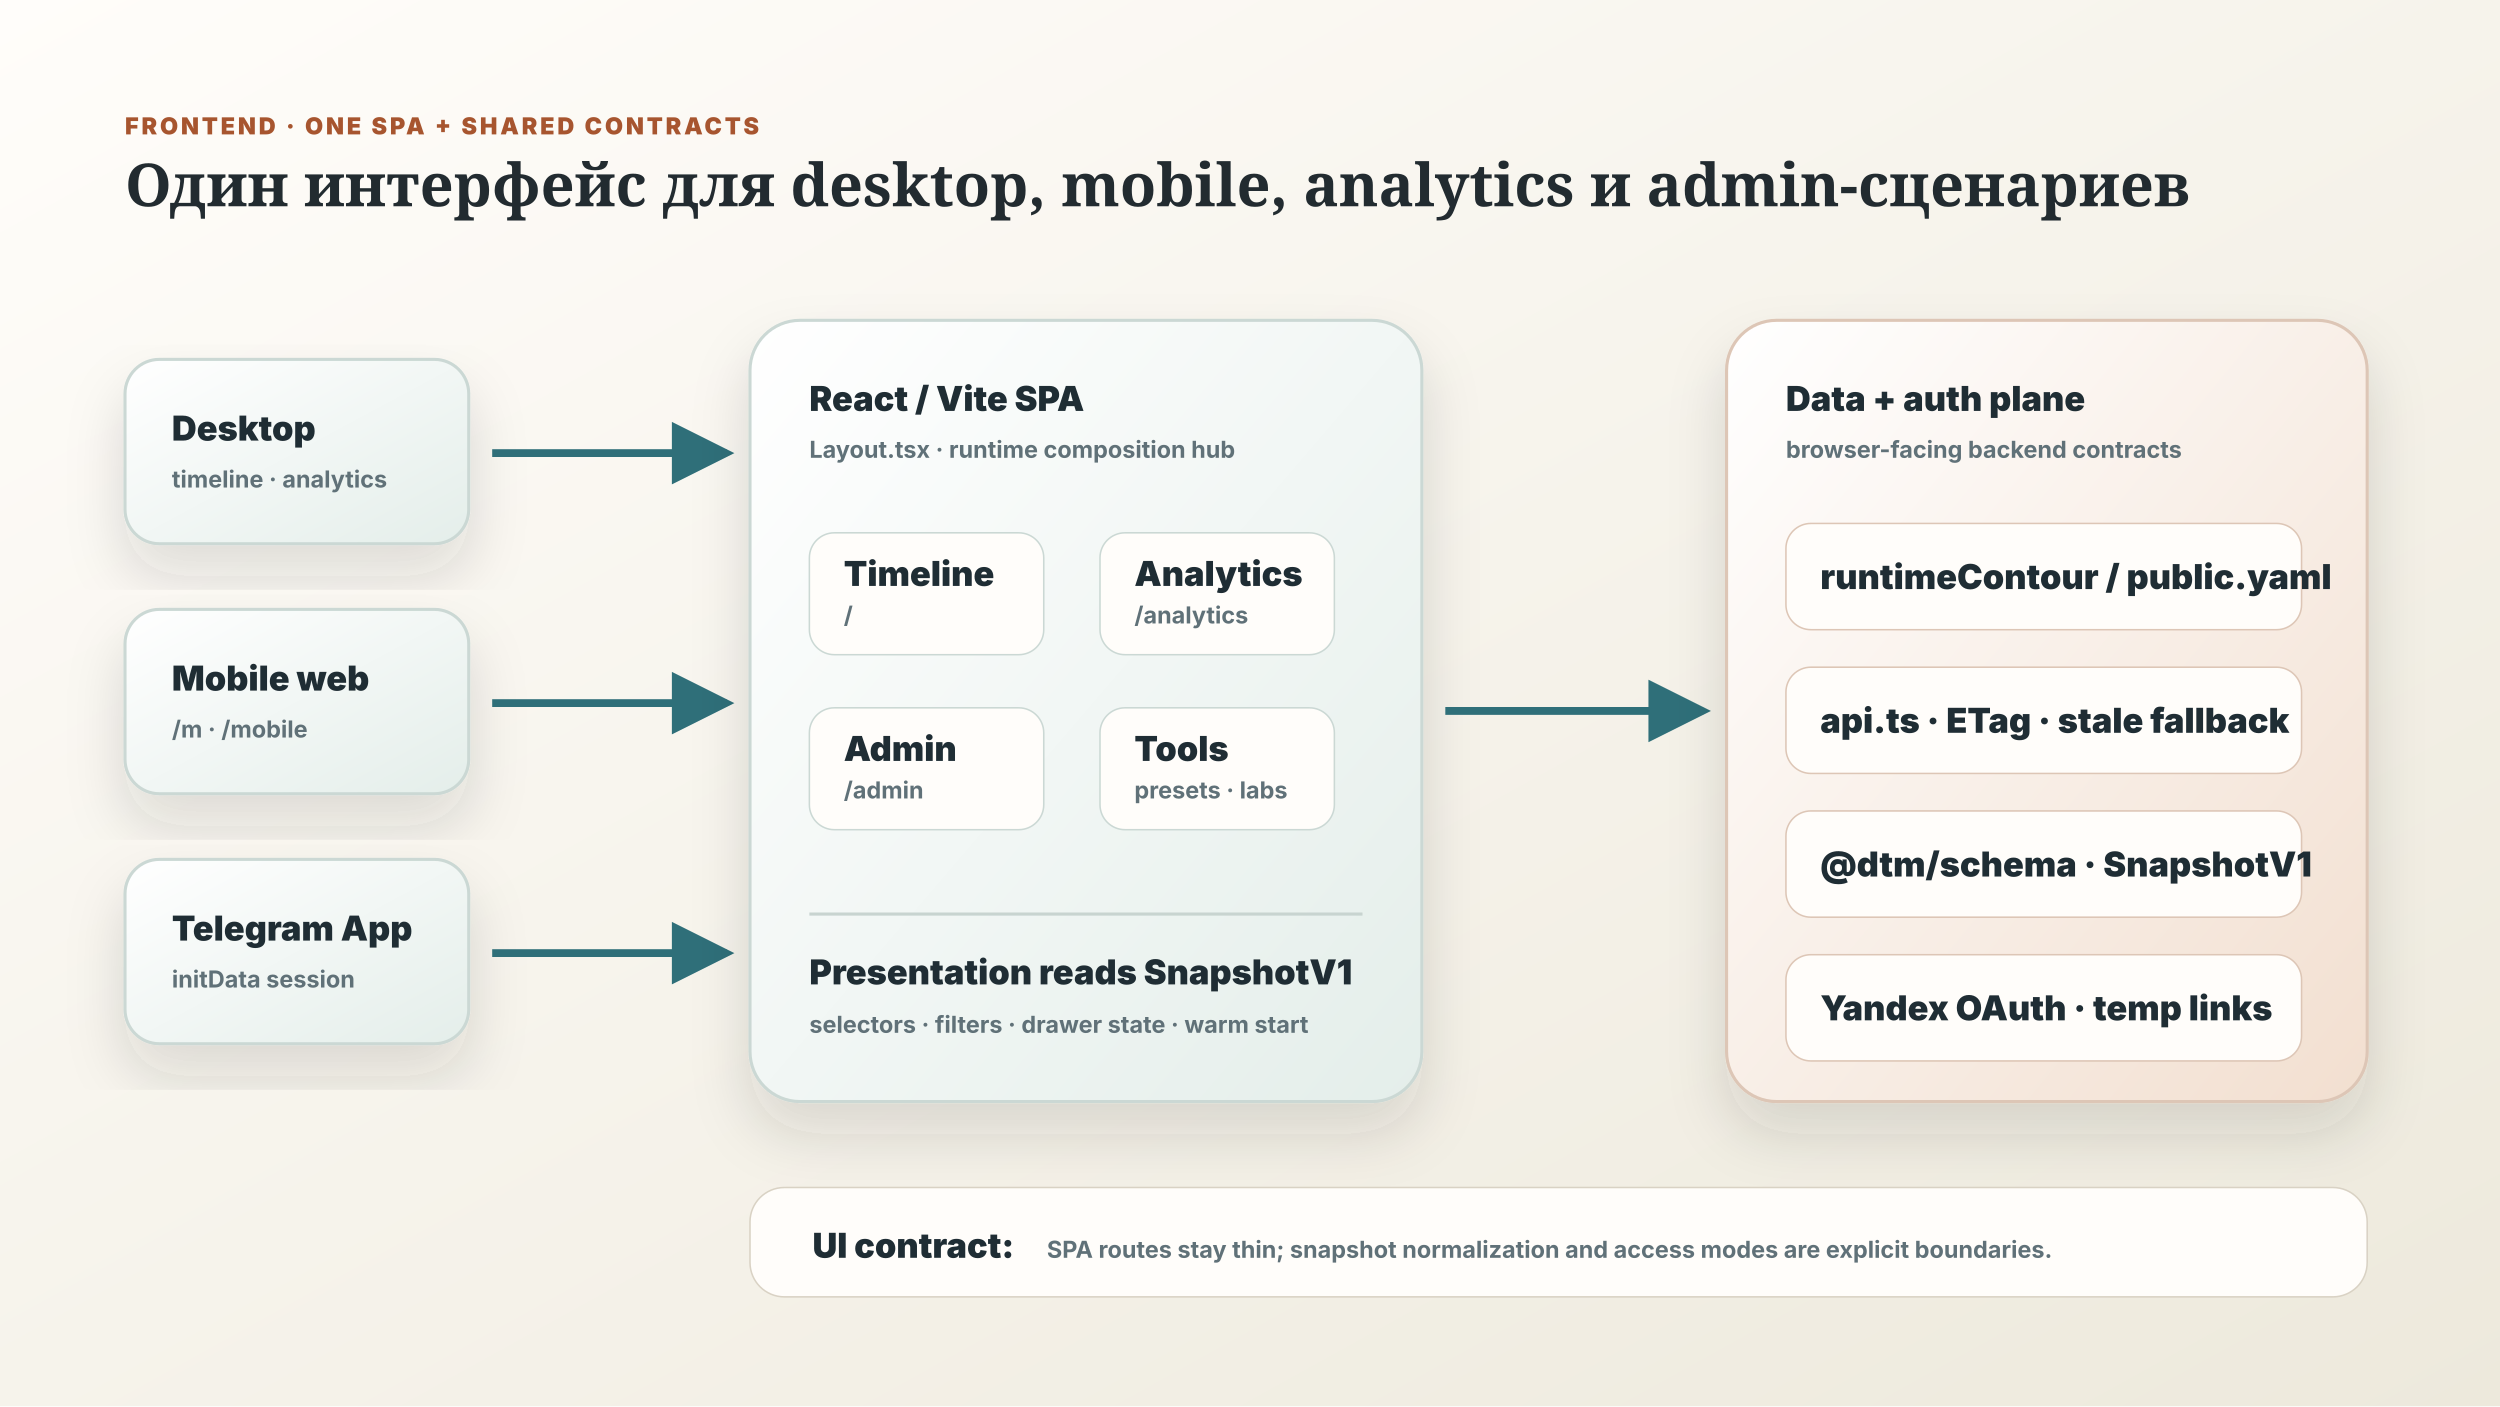
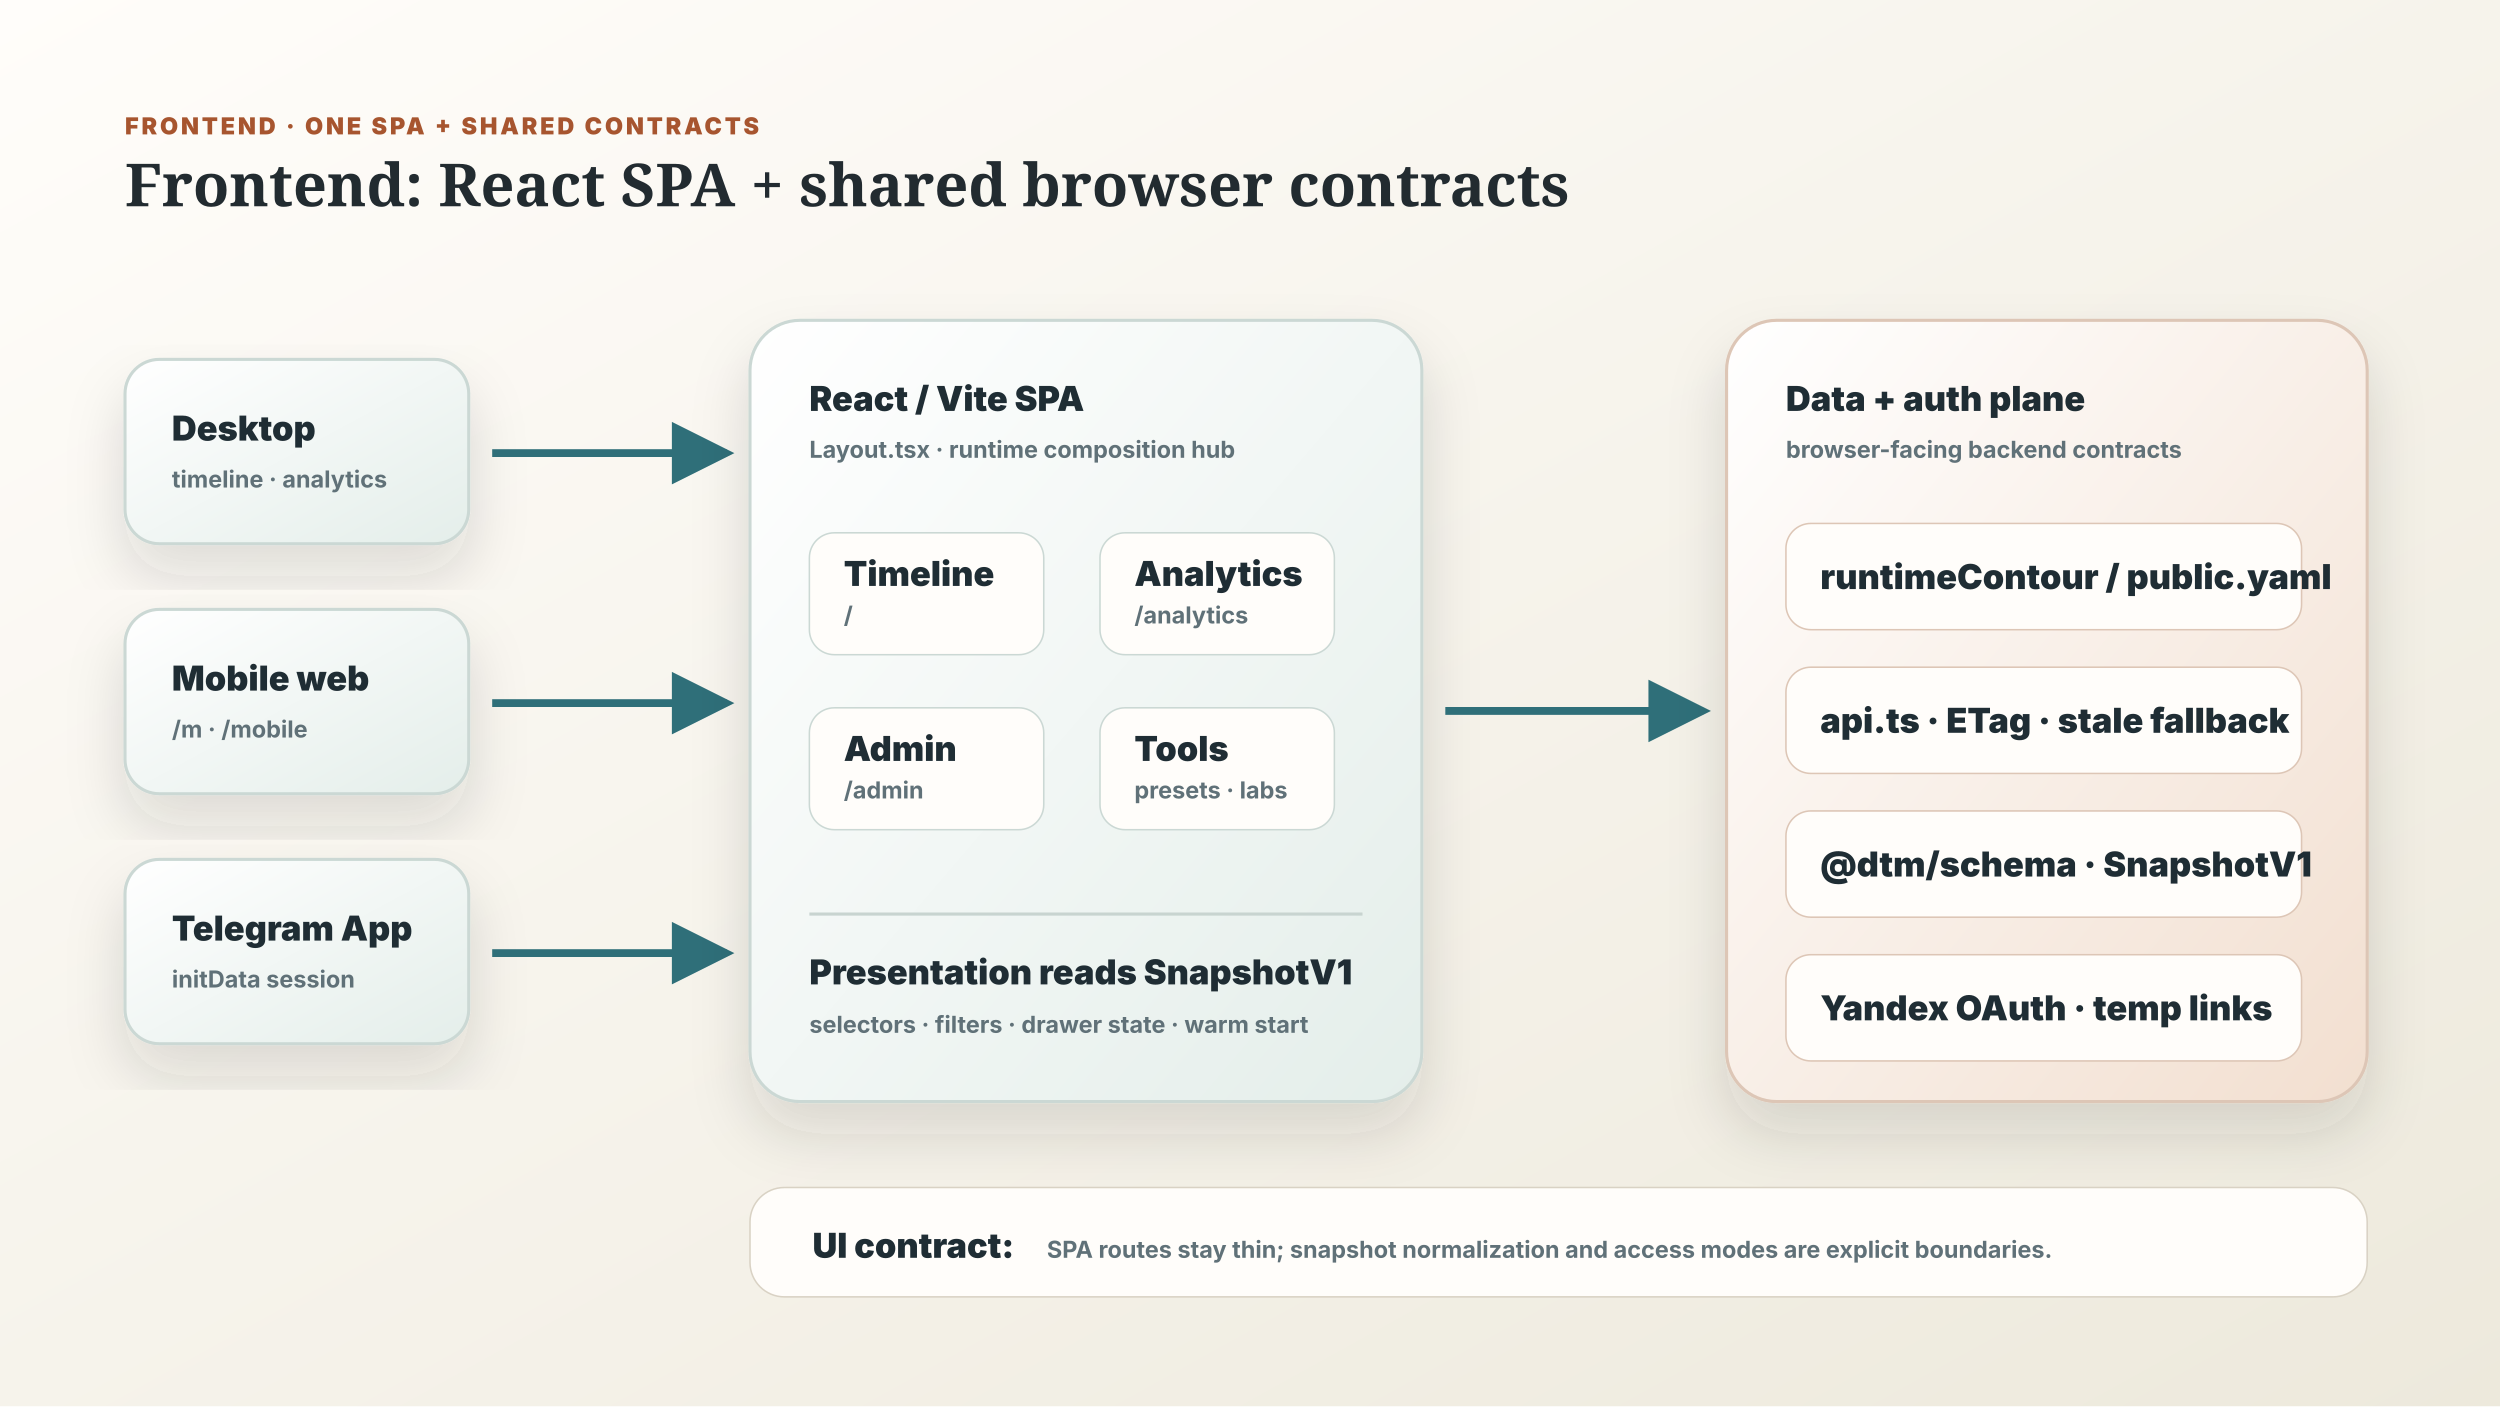
<svg xmlns="http://www.w3.org/2000/svg" width="1600" height="900" viewBox="0 0 1600 900" role="img" aria-labelledby="title desc">
  <defs>
    <linearGradient id="bg" x1="0" x2="1" y1="0" y2="1">
      <stop offset="0" stop-color="#fffdfa" />
      <stop offset="1" stop-color="#ede9dc" />
    </linearGradient>
    <linearGradient id="ui" x1="0" x2="1" y1="0" y2="1">
      <stop offset="0" stop-color="#ffffff" />
      <stop offset="1" stop-color="#e4eeea" />
    </linearGradient>
    <linearGradient id="api" x1="0" x2="1" y1="0" y2="1">
      <stop offset="0" stop-color="#ffffff" />
      <stop offset="1" stop-color="#f2dfd0" />
    </linearGradient>
    <marker id="arrow" markerWidth="12" markerHeight="12" refX="9" refY="6" orient="auto">
      <path d="M2 2 10 6 2 10Z" fill="#2f6f79" />
    </marker>
    <filter id="shadow" x="-25%" y="-25%" width="150%" height="150%">
      <feDropShadow dx="0" dy="20" stdDeviation="18" flood-color="#243036" flood-opacity=".14" />
    </filter>
    <style>
      .title{font:900 38px Georgia,serif;fill:#222b30}
      .k{font:900 15px Inter,Arial,sans-serif;letter-spacing:.12em;fill:#a7552f}
      .h{font:850 22px Inter,Arial,sans-serif;fill:#1f2d34}
      .s{font:700 15px Inter,Arial,sans-serif;fill:#607178}
      .module{fill:url(#ui);stroke:#cbd8d4;stroke-width:2;filter:url(#shadow)}
      .service{fill:url(#api);stroke:#ddc6b6;stroke-width:2;filter:url(#shadow)}
      .flow{fill:none;stroke:#2f6f79;stroke-width:5;marker-end:url(#arrow)}
      .thin{fill:none;stroke:#c8d4d0;stroke-width:2}
    </style>
  </defs>
  <rect width="1600" height="900" fill="url(#bg)" />
  <text x="80" y="86" class="k">FRONTEND · ONE SPA + SHARED CONTRACTS</text>
-   <text x="80" y="132" class="title">Один интерфейс для desktop, mobile, analytics и admin-сценариев</text>
+   <text x="80" y="132" class="title">Frontend: React SPA + shared browser contracts</text>
  <g transform="translate(80 230)">
    <rect width="220" height="118" rx="22" class="module" />
    <text x="30" y="52" class="h">Desktop</text>
    <text x="30" y="82" class="s">timeline · analytics</text>
  </g>
  <g transform="translate(80 390)">
    <rect width="220" height="118" rx="22" class="module" />
    <text x="30" y="52" class="h">Mobile web</text>
    <text x="30" y="82" class="s">/m · /mobile</text>
  </g>
  <g transform="translate(80 550)">
    <rect width="220" height="118" rx="22" class="module" />
    <text x="30" y="52" class="h">Telegram App</text>
    <text x="30" y="82" class="s">initData session</text>
  </g>
  <path d="M315 290 C380 290 405 290 465 290" class="flow" />
  <path d="M315 450 C380 450 405 450 465 450" class="flow" />
  <path d="M315 610 C380 610 405 610 465 610" class="flow" />
  <g transform="translate(480 205)">
    <rect width="430" height="500" rx="32" class="module" />
    <text x="38" y="58" class="h">React / Vite SPA</text>
    <text x="38" y="88" class="s">Layout.tsx · runtime composition hub</text>
    <g transform="translate(38 136)">
      <rect width="150" height="78" rx="16" fill="#fffdfa" stroke="#cbd8d4" />
      <text x="22" y="34" class="h" font-size="18">Timeline</text>
      <text x="22" y="58" class="s">/</text>
      <rect x="186" width="150" height="78" rx="16" fill="#fffdfa" stroke="#cbd8d4" />
      <text x="208" y="34" class="h" font-size="18">Analytics</text>
      <text x="208" y="58" class="s">/analytics</text>
      <rect y="112" width="150" height="78" rx="16" fill="#fffdfa" stroke="#cbd8d4" />
      <text x="22" y="146" class="h" font-size="18">Admin</text>
      <text x="22" y="170" class="s">/admin</text>
      <rect x="186" y="112" width="150" height="78" rx="16" fill="#fffdfa" stroke="#cbd8d4" />
      <text x="208" y="146" class="h" font-size="18">Tools</text>
      <text x="208" y="170" class="s">presets · labs</text>
    </g>
    <line x1="38" y1="380" x2="392" y2="380" class="thin" />
    <text x="38" y="425" class="h">Presentation reads SnapshotV1</text>
    <text x="38" y="456" class="s">selectors · filters · drawer state · warm start</text>
  </g>
  <path d="M925 455 C995 455 1025 455 1090 455" class="flow" />
  <g transform="translate(1105 205)">
    <rect width="410" height="500" rx="32" class="service" />
    <text x="38" y="58" class="h">Data + auth plane</text>
    <text x="38" y="88" class="s">browser-facing backend contracts</text>
    <g transform="translate(38 130)">
      <rect width="330" height="68" rx="16" fill="#fffdfa" stroke="#ddc6b6" />
      <text x="22" y="42" class="h" font-size="18">runtimeContour / public.yaml</text>
      <rect y="92" width="330" height="68" rx="16" fill="#fffdfa" stroke="#ddc6b6" />
      <text x="22" y="134" class="h" font-size="18">api.ts · ETag · stale fallback</text>
      <rect y="184" width="330" height="68" rx="16" fill="#fffdfa" stroke="#ddc6b6" />
      <text x="22" y="226" class="h" font-size="18">@dtm/schema · SnapshotV1</text>
      <rect y="276" width="330" height="68" rx="16" fill="#fffdfa" stroke="#ddc6b6" />
      <text x="22" y="318" class="h" font-size="18">Yandex OAuth · temp links</text>
    </g>
  </g>
  <rect x="480" y="760" width="1035" height="70" rx="22" fill="#fffdfa" stroke="#d9d2c4" />
  <text x="520" y="805" class="h">UI contract:</text>
  <text x="670" y="805" class="s">SPA routes stay thin; snapshot normalization and access modes are explicit boundaries.</text>
</svg>
